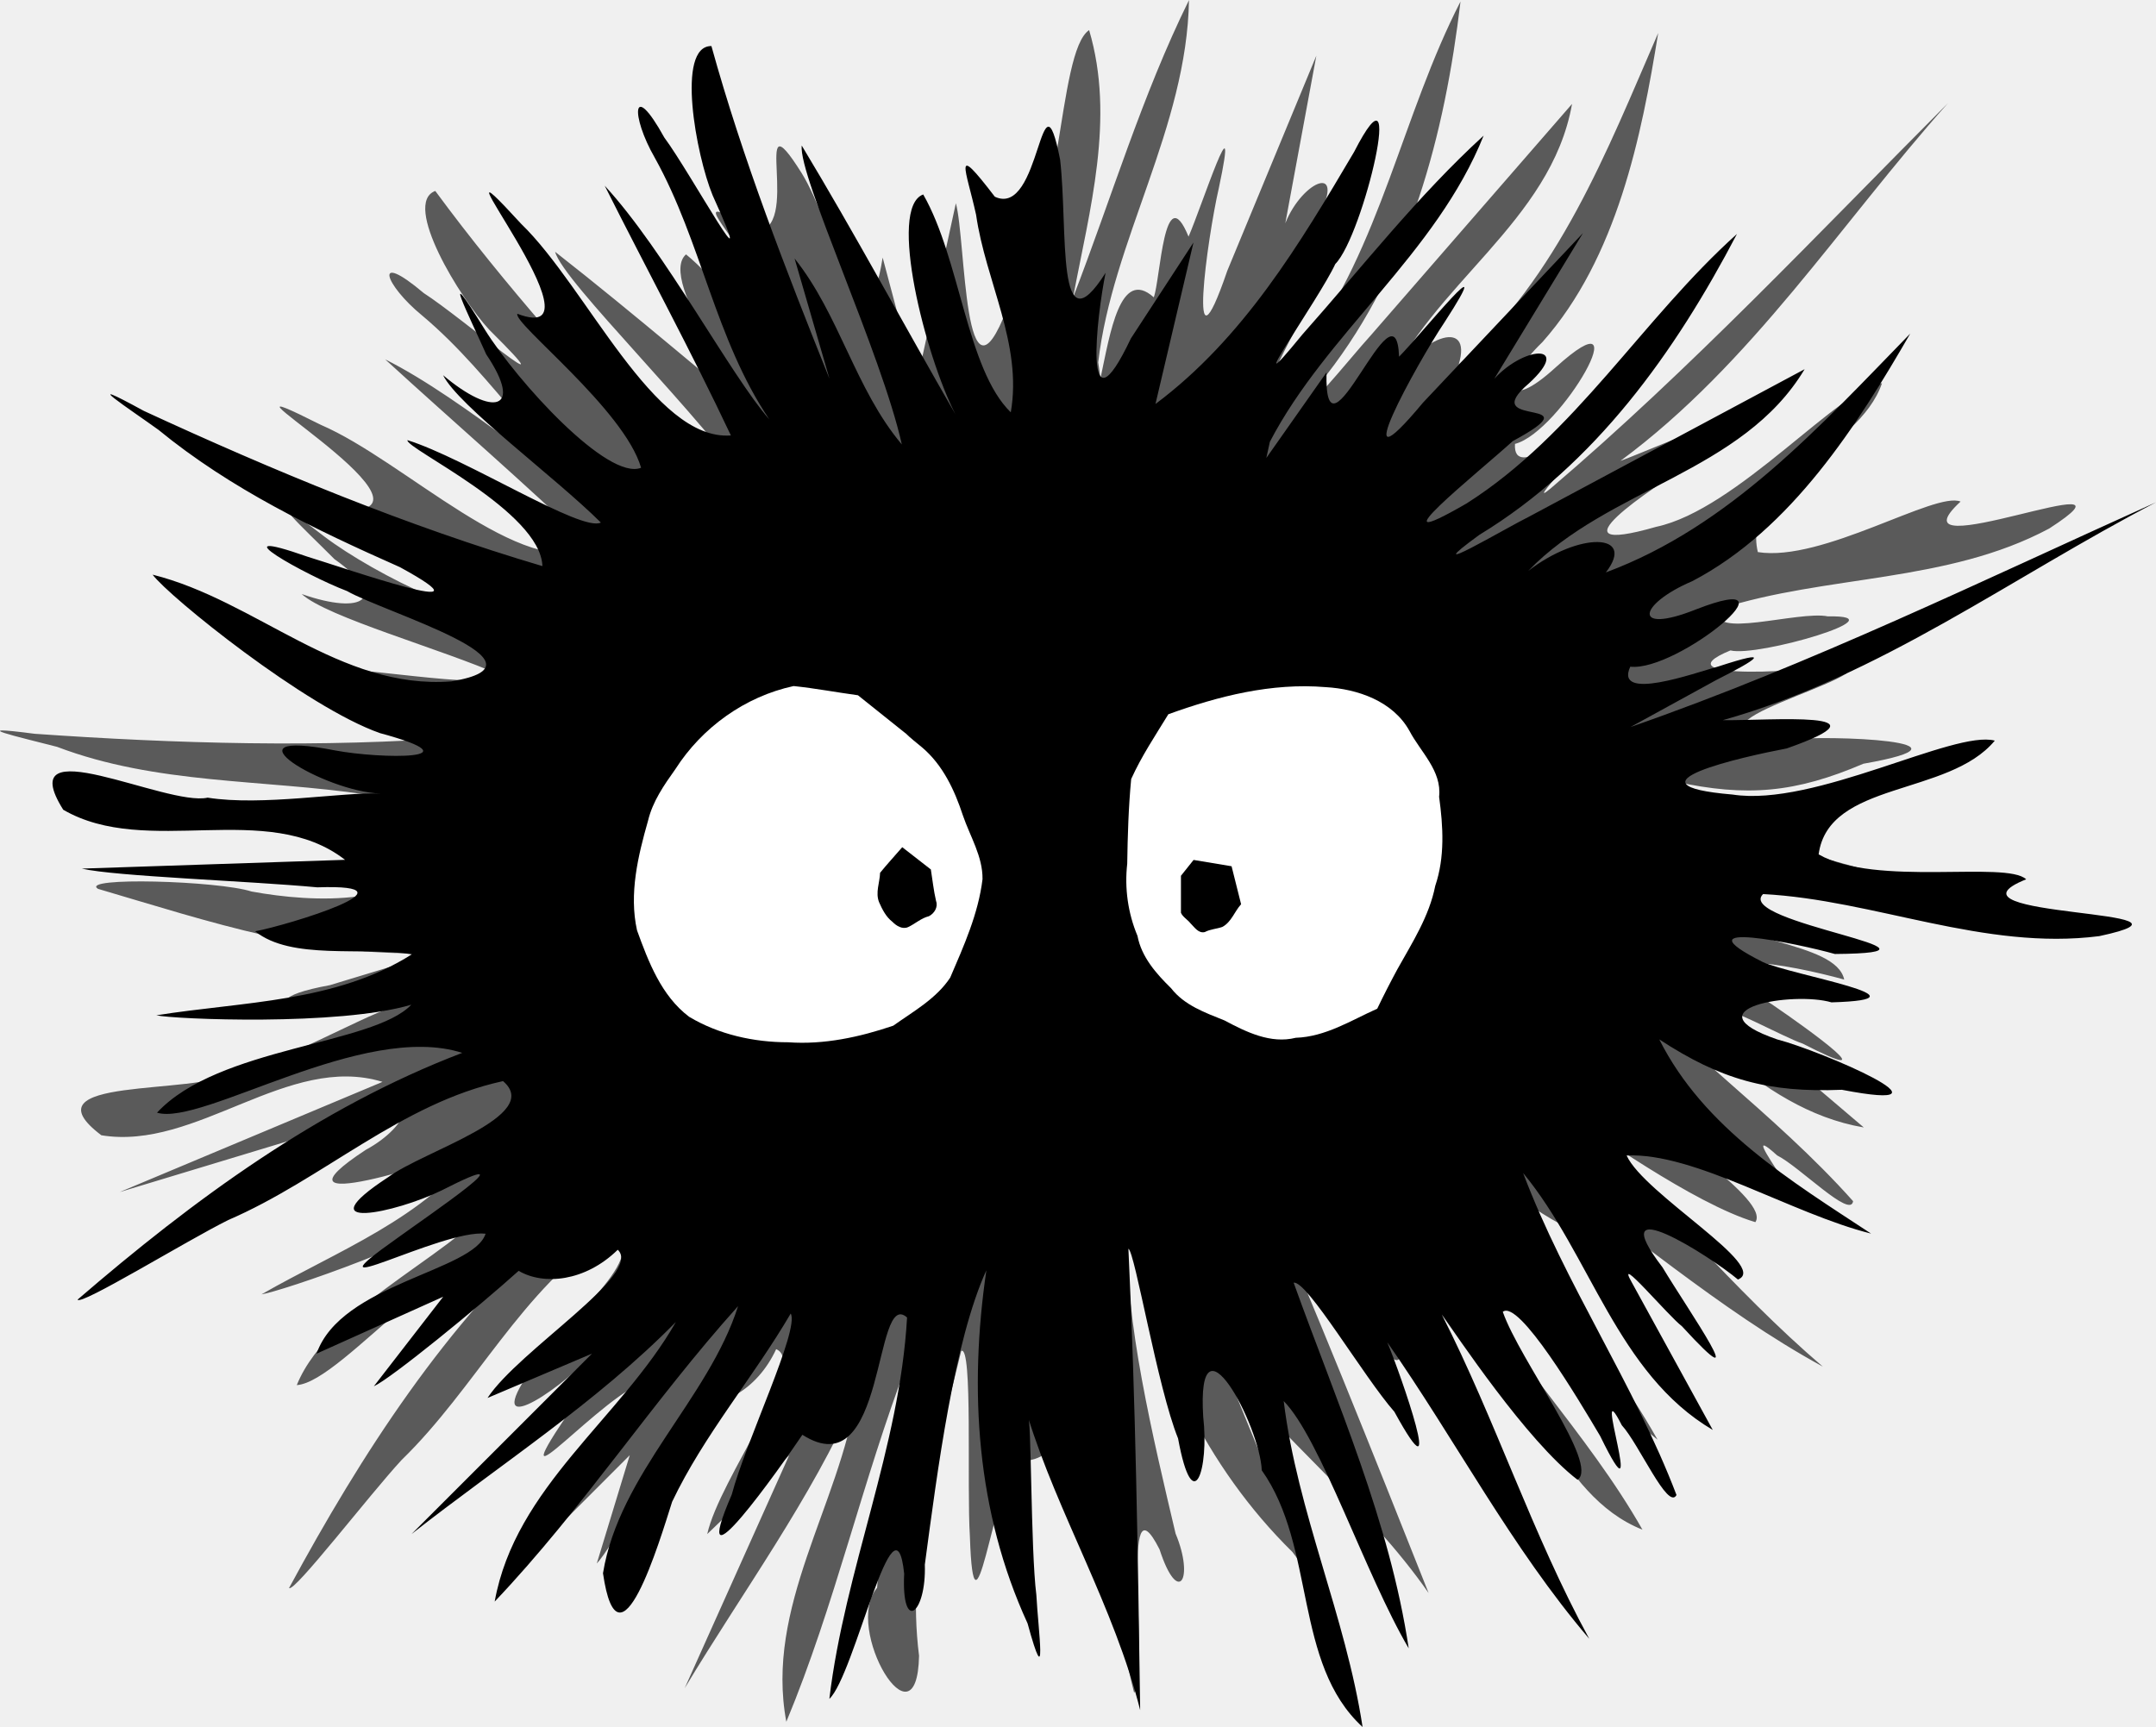
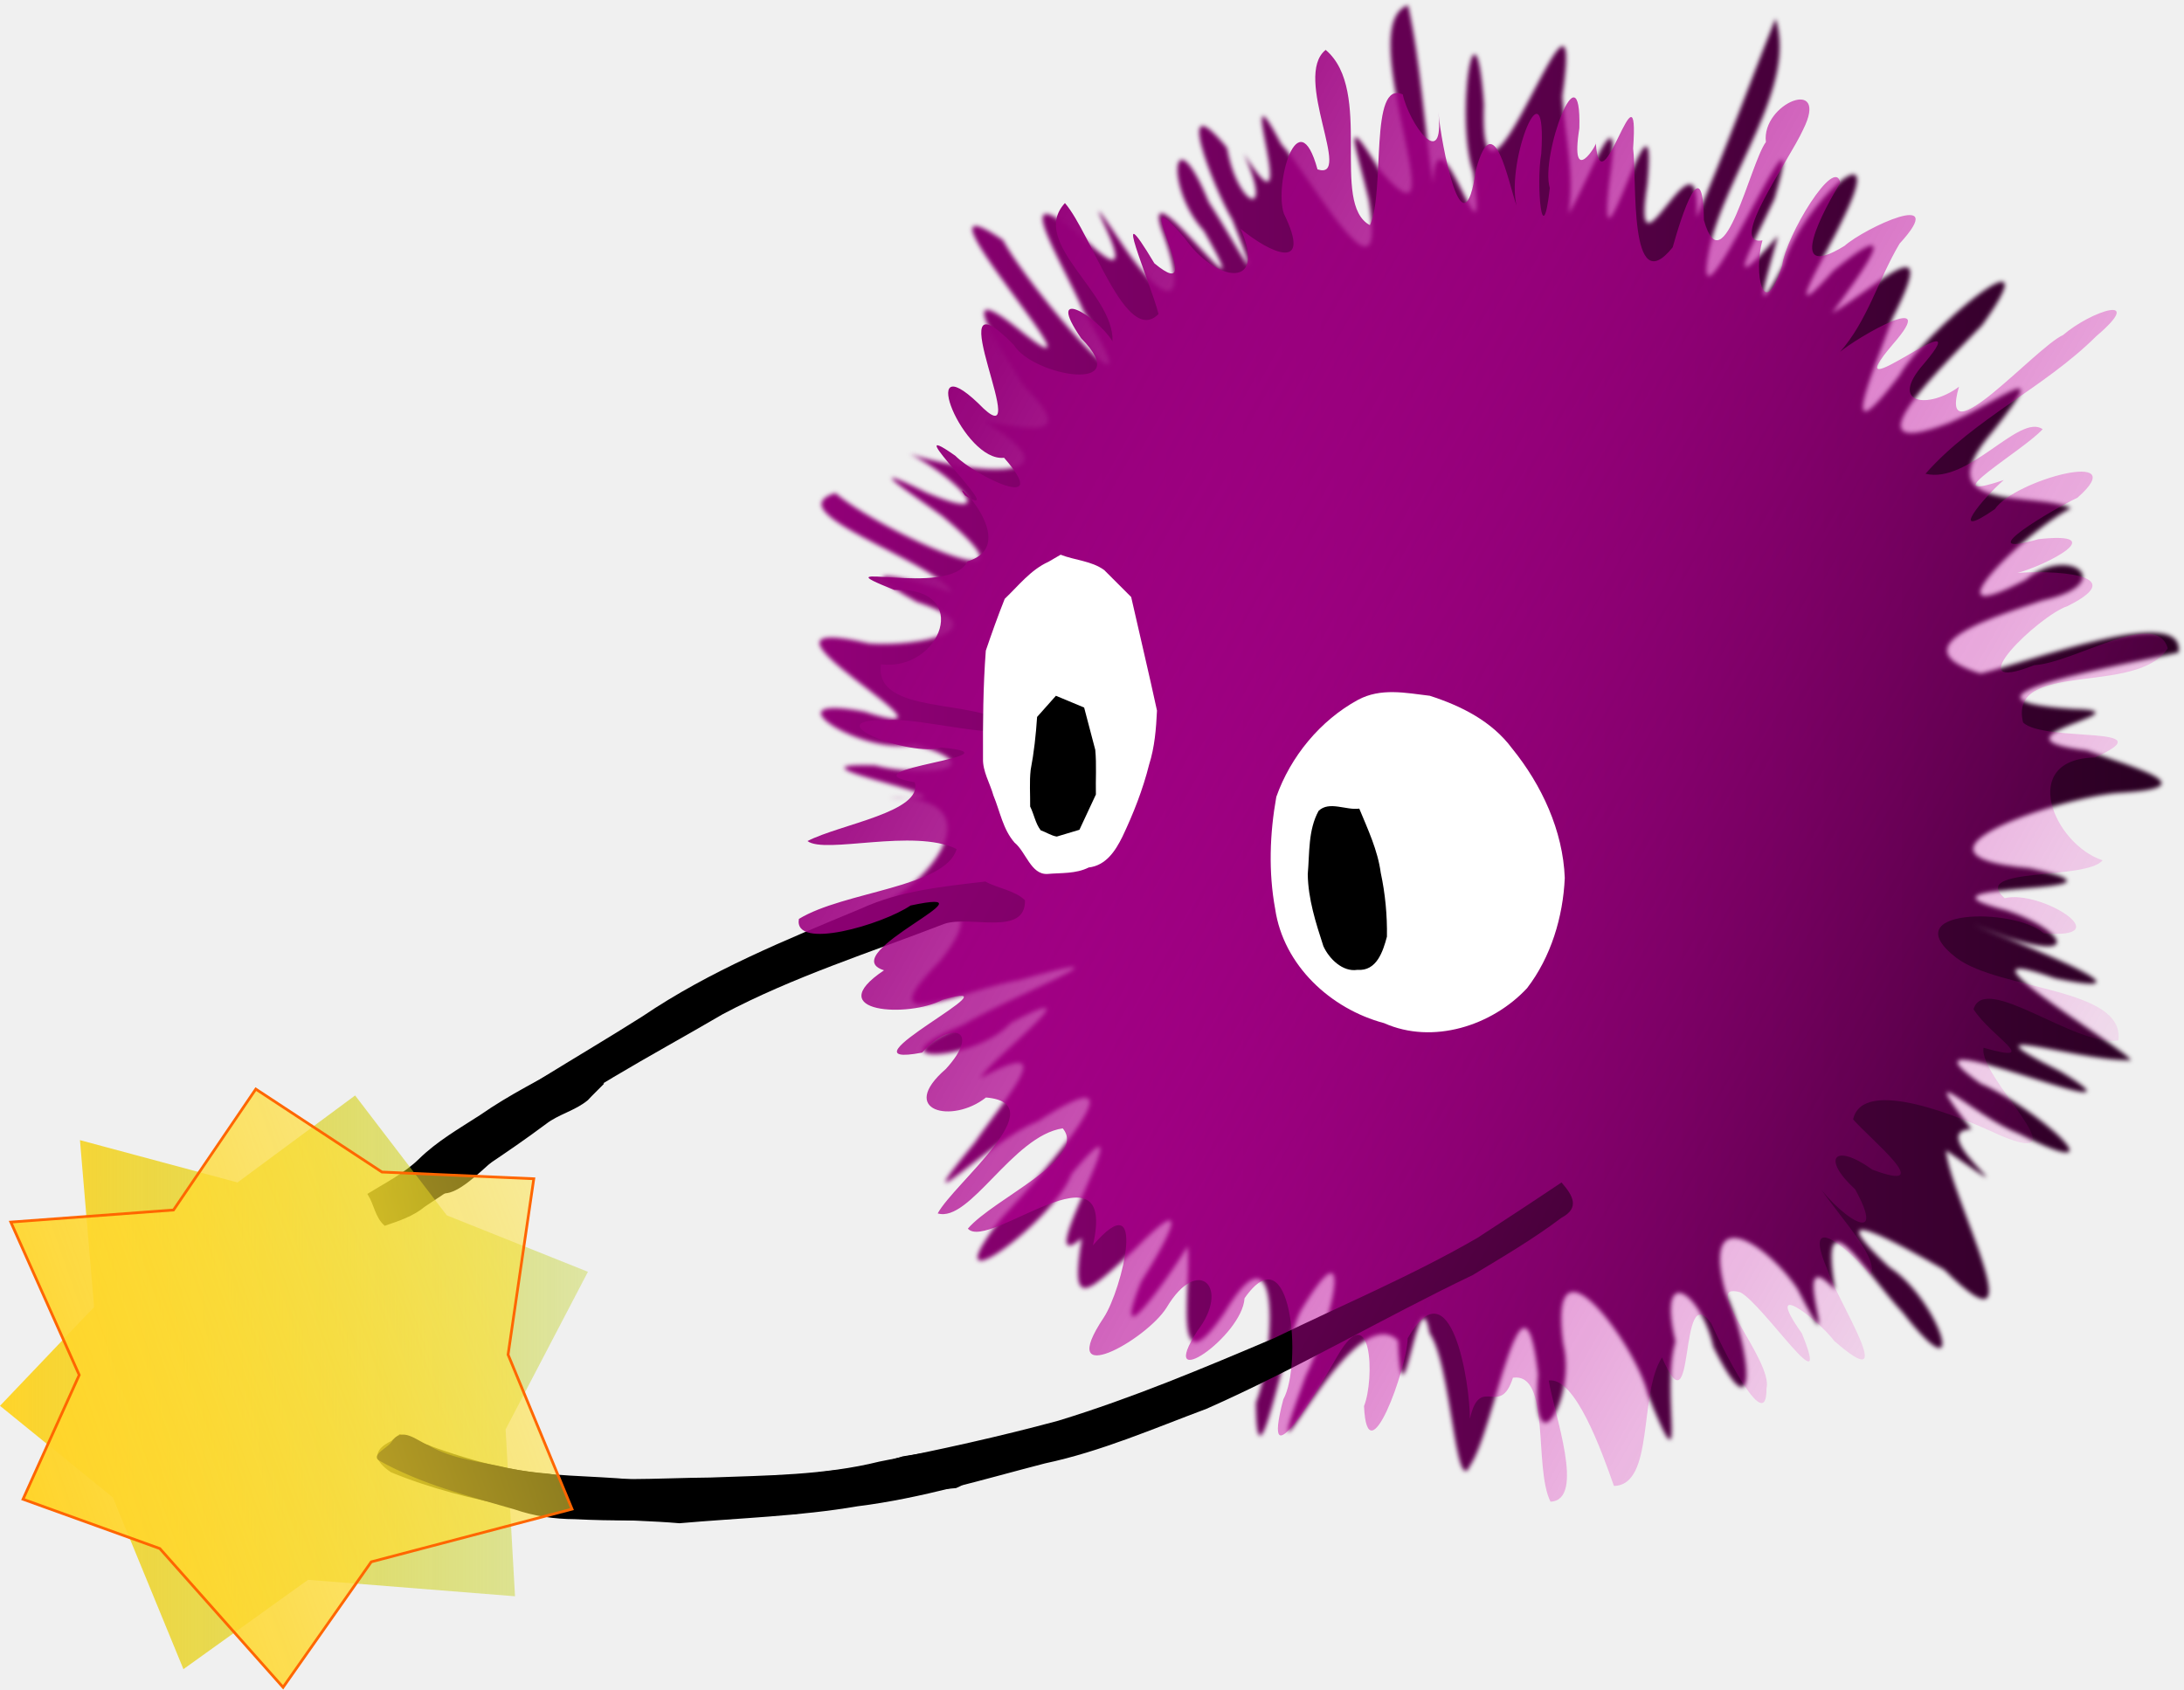
- <svg xmlns="http://www.w3.org/2000/svg" version="1.1" id="svg1" width="20.144" height="16.137" viewBox="0 0 20.144 16.137">
-   <defs id="defs1" />
-   <g id="layer1" transform="translate(-1.509115,-3.589631)">
-     <path style="display:inline;fill:#5a5a5a;fill-opacity:1" d="m 11.791,7.126 c 0.09,-0.421 0.183,-1.039 0.498,-0.758 0.062,-0.159 0.095,-1.128 0.325,-0.567 0.121,-0.276 0.483,-1.396 0.283,-0.454 -0.107,0.462 -0.304,1.891 0.079,0.773 0.277,-0.67 0.555,-1.34 0.832,-2.01 -0.097,0.522 -0.193,1.044 -0.29,1.566 0.162,-0.407 0.591,-0.578 0.291,-0.023 -0.234,0.49 0.652,-0.161 0.077,0.507 -0.194,0.383 -0.865,1.52 -0.196,0.698 0.721,-0.965 0.921,-2.196 1.465,-3.254 -0.147,1.239 -0.471,2.484 -1.249,3.486 -0.387,0.604 0.237,-0.179 0.413,-0.369 0.626,-0.72 1.252,-1.44 1.878,-2.16 -0.196,1.108 -1.325,1.694 -1.742,2.68 0.31,-0.509 0.82,-0.697 0.683,-0.245 0.932,-0.816 1.385,-1.994 1.864,-3.098 -0.155,0.962 -0.385,2.103 -1.082,2.889 -0.397,0.383 -0.347,0.668 0.125,0.235 0.814,-0.736 0.049,0.606 -0.381,0.716 -0.024,0.363 0.584,-0.16 0.77,-0.295 0.421,-0.34 0.32,-0.197 0.024,0.128 -0.127,0.167 -0.709,0.789 -0.463,0.585 1.314,-1.12 2.497,-2.381 3.714,-3.602 -1.005,1.127 -1.832,2.436 -3.06,3.343 0.412,-0.152 1.482,-0.667 0.653,0.033 -0.349,0.214 -1.358,0.881 -0.319,0.583 0.757,-0.16 1.723,-1.307 2.11,-1.342 -0.218,0.642 -1.319,0.903 -1.16,1.578 0.603,0.097 1.659,-0.571 1.894,-0.472 -0.719,0.665 1.859,-0.414 0.828,0.252 -0.955,0.511 -2.085,0.431 -3.076,0.751 -0.131,0.296 0.735,0.013 1.009,0.07 0.695,-0.014 -0.658,0.383 -0.911,0.318 -0.699,0.288 0.8,0.206 1.099,0.108 0.373,0.149 -1.85,0.617 -0.589,0.726 0.421,-0.047 1.918,0.016 0.732,0.225 -0.633,0.271 -1.089,0.314 -1.762,0.166 0.484,0.64 2.041,0.807 2.23,0.992 -0.629,0.103 -1.775,-0.128 -2.088,0.133 0.338,0.382 1.364,0.363 1.441,0.726 -0.481,-0.134 -1.613,-0.359 -0.673,0.233 0.365,0.249 1.097,0.782 0.286,0.366 -0.166,-0.054 -0.782,-0.392 -0.664,-0.267 0.411,0.35 0.823,0.7 1.234,1.05 -1.025,-0.175 -1.649,-1.124 -2.51,-1.613 0.74,0.834 1.672,1.474 2.41,2.302 -0.022,0.168 -0.499,-0.322 -0.71,-0.428 -0.489,-0.443 0.62,0.89 -0.152,0.167 -0.312,-0.249 -1.166,-0.926 -1.263,-0.761 0.312,0.37 1.351,1.009 1.212,1.218 -0.575,-0.17 -1.546,-0.868 -1.736,-0.992 0.823,0.746 1.521,1.62 2.366,2.342 -0.984,-0.538 -1.825,-1.29 -2.75,-1.918 0.223,0.234 1.079,1.253 0.293,0.583 -0.381,-0.2 -1.205,-0.862 -1.308,-0.793 0.777,0.906 1.631,1.763 2.221,2.811 -0.623,-0.499 -1.467,-1.54 -1.914,-1.744 0.491,0.929 1.256,1.673 1.773,2.585 -0.817,-0.325 -1.004,-1.418 -1.734,-1.907 -0.163,-0.384 -1.118,-1.219 -0.689,-0.272 0.224,0.431 0.257,0.939 -0.147,0.272 -0.35,-0.377 -0.995,-1.483 -1.065,-1.492 0.575,1.318 1.106,2.655 1.637,3.991 -0.567,-0.815 -1.381,-1.448 -1.955,-2.189 0.017,-0.05 0.464,1.148 0.666,1.529 0.133,0.301 0.44,0.855 0.017,0.277 -0.819,-0.805 -1.289,-1.844 -1.534,-2.947 -0.046,0.727 0.238,1.911 0.442,2.775 0.178,0.425 0.024,0.683 -0.15,0.147 -0.376,-0.742 -0.094,1.059 -0.237,1.342 -0.298,-1.155 -0.207,-2.392 -0.586,-3.521 -0.341,-0.216 0.327,1.397 -0.516,1.353 -0.217,0.287 -0.396,1.834 -0.433,0.704 -0.03,-0.462 0.028,-1.796 -0.081,-1.732 -0.225,0.934 -0.517,1.874 -0.394,2.848 C 10.078,19.966 9.383,18.805 9.704,18.428 9.744,17.797 10.033,16.585 9.988,16.323 9.566,17.427 9.311,18.588 8.856,19.68 8.655,18.609 9.349,17.66 9.509,16.636 9.084,17.604 8.449,18.463 7.906,19.367 8.231,18.642 8.556,17.917 8.882,17.191 8.627,17.436 8.372,17.681 8.117,17.926 8.233,17.403 9.065,16.324 8.761,16.198 8.581,16.588 8.229,16.757 7.965,16.713 7.735,17.162 7.209,18.076 7.085,18.201 7.188,17.864 7.29,17.526 7.393,17.189 7.087,17.495 6.782,17.801 6.476,18.107 6.454,17.413 7.576,16.864 7.554,16.498 7.155,16.601 6.157,17.782 6.799,16.826 6.988,16.537 7.699,15.522 7.025,16.266 6.702,16.613 5.961,17.092 6.516,16.326 6.735,15.982 7.67,15.274 7.198,15.107 6.382,15.639 5.95,16.565 5.261,17.234 4.958,17.562 4.256,18.477 4.21,18.43 4.888,17.176 5.676,15.952 6.748,14.997 5.775,15.05 4.722,16.503 4.282,16.534 4.598,15.751 5.944,15.226 6.143,14.746 5.583,15.175 4.12,15.662 3.952,15.686 4.658,15.28 5.478,14.978 5.98,14.304 5.633,14.44 3.922,14.995 4.927,14.335 5.349,14.107 5.456,13.728 4.88,14.048 4.129,14.275 3.378,14.503 2.627,14.73 3.446,14.387 4.264,14.043 5.083,13.7 4.197,13.429 3.348,14.346 2.456,14.199 1.719,13.642 3.349,13.831 3.678,13.613 c 0.508,-0.106 1.158,-0.499 1.498,-0.611 -0.401,0.168 -1.627,-0.014 -0.584,-0.206 0.337,-0.102 0.675,-0.205 1.012,-0.307 -1.102,0.069 -2.148,-0.29 -3.18,-0.593 -0.175,-0.113 1.121,-0.076 1.435,0.025 0.579,0.106 1.498,0.152 1.796,-0.42 C 4.949,11.224 4.031,11.492 3.381,11.213 3.811,11.109 4.949,11.209 4.931,11.015 3.967,10.871 2.97,10.922 2.042,10.569 1.688,10.477 1.161,10.359 1.832,10.447 3.158,10.54 4.517,10.579 5.83,10.478 5.631,10.006 4.239,9.906 4.233,9.826 4.803,9.792 6.062,10.054 6.195,9.903 5.641,9.656 4.563,9.358 4.328,9.141 4.905,9.344 5.15,9.179 4.634,8.815 4.364,8.543 3.877,8.094 4.54,8.604 5,8.953 6.119,9.517 6.364,9.291 6.024,8.838 4.764,8.456 4.772,8.358 5.737,8.358 3.196,6.901 4.507,7.56 5.291,7.897 6.387,9.017 7.041,8.71 6.414,8.107 5.751,7.537 5.108,6.948 5.851,7.319 6.841,8.188 7.323,8.442 6.582,7.92 6.143,7.117 5.453,6.538 5.103,6.252 4.986,5.921 5.469,6.329 5.82,6.554 6.888,7.473 6.082,6.673 5.807,6.379 5.264,5.49 5.576,5.374 6.229,6.261 6.968,7.079 7.713,7.887 7.478,7.576 7.244,7.264 7.009,6.953 7.59,7.297 7.974,7.892 8.564,8.221 8.086,7.494 6.766,6.221 6.696,5.943 7.455,6.537 8.184,7.169 8.932,7.779 8.477,7.372 7.65,6.198 7.919,5.967 8.461,6.41 8.88,7.349 9.409,7.578 9.285,6.943 8.753,6.517 8.447,5.966 8.209,5.604 7.989,5.399 8.552,5.748 9.029,5.785 8.498,4.409 8.999,5.207 9.294,5.678 9.591,7.03 9.756,5.997 c 0.105,0.394 0.21,0.788 0.315,1.183 0.123,-0.564 0.246,-1.128 0.369,-1.691 0.095,0.342 0.071,2.045 0.478,0.986 0.523,-0.68 0.465,-2.402 0.767,-2.604 0.245,0.825 0.004,1.681 -0.15,2.499 0.358,-0.927 0.643,-1.887 1.083,-2.779 -0.02,1.19 -0.716,2.247 -0.848,3.385 l 0.022,0.152 z" id="shadow-body" />
-     <path style="display:inline;fill:#000000" d="m 13.341,7.869 c 0.187,-0.266 0.375,-0.532 0.562,-0.799 -0.025,0.986 0.649,-0.923 0.678,-0.147 C 14.793,6.709 15.529,5.79 15.007,6.599 14.744,6.991 14.049,8.259 14.805,7.352 15.303,6.824 15.801,6.296 16.299,5.768 16.023,6.222 15.747,6.675 15.471,7.129 c 0.296,-0.323 0.758,-0.33 0.28,0.082 -0.394,0.375 0.667,0.082 -0.108,0.501 -0.317,0.289 -1.349,1.113 -0.432,0.583 1.017,-0.645 1.642,-1.725 2.527,-2.519 -0.578,1.105 -1.323,2.153 -2.407,2.812 -0.617,0.45 0.252,-0.066 0.47,-0.173 0.856,-0.458 1.713,-0.916 2.569,-1.375 -0.578,0.966 -1.84,1.112 -2.582,1.885 0.471,-0.365 1.014,-0.359 0.725,0.014 1.161,-0.431 2.004,-1.37 2.844,-2.232 -0.487,0.843 -1.107,1.828 -2.037,2.314 -0.506,0.216 -0.565,0.502 0.032,0.265 1.022,-0.399 -0.17,0.584 -0.611,0.534 -0.152,0.331 0.601,0.059 0.823,-0.002 0.514,-0.168 0.372,-0.071 -0.022,0.128 -0.266,0.146 -0.533,0.292 -0.799,0.438 1.683,-0.586 3.287,-1.369 4.91,-2.1 -1.34,0.695 -2.579,1.624 -4.048,2.036 0.439,0.005 1.621,-0.096 0.598,0.264 -0.402,0.076 -1.583,0.34 -0.506,0.431 0.766,0.119 2.069,-0.606 2.45,-0.504 -0.433,0.523 -1.553,0.375 -1.646,1.063 0.53,0.306 1.753,0.057 1.939,0.233 -0.909,0.366 1.883,0.275 0.683,0.531 -1.075,0.138 -2.102,-0.339 -3.141,-0.393 -0.274,0.267 1.99,0.549 0.671,0.56 -0.344,-0.097 -1.489,-0.335 -0.674,0.075 0.273,0.124 1.636,0.348 0.642,0.377 -0.357,-0.105 -1.341,0.059 -0.508,0.346 0.41,0.106 1.787,0.698 0.605,0.471 -0.689,0.028 -1.13,-0.094 -1.706,-0.471 0.417,0.83 1.228,1.321 1.979,1.815 -0.744,-0.186 -1.647,-0.759 -2.284,-0.73 0.161,0.359 1.344,1.04 1.04,1.159 -0.261,-0.22 -1.279,-0.865 -0.705,-0.114 0.248,0.411 0.876,1.308 0.181,0.55 -0.121,-0.089 -0.637,-0.705 -0.466,-0.406 0.252,0.459 0.504,0.917 0.755,1.376 -0.896,-0.528 -1.141,-1.637 -1.772,-2.401 0.394,1.043 1.038,1.972 1.433,3.009 -0.079,0.15 -0.351,-0.478 -0.511,-0.652 -0.3,-0.59 0.262,1.051 -0.202,0.101 -0.203,-0.343 -0.76,-1.28 -0.91,-1.161 0.16,0.457 0.904,1.424 0.699,1.57 -0.477,-0.364 -1.136,-1.361 -1.269,-1.545 0.504,0.99 0.845,2.055 1.378,3.031 -0.728,-0.853 -1.247,-1.855 -1.887,-2.771 0.125,0.298 0.563,1.555 0.066,0.649 -0.287,-0.327 -0.817,-1.231 -0.941,-1.206 0.404,1.123 0.897,2.228 1.075,3.417 -0.405,-0.688 -0.823,-1.961 -1.168,-2.311 0.128,1.042 0.579,2.01 0.737,3.046 -0.648,-0.594 -0.434,-1.682 -0.942,-2.399 -0.016,-0.417 -0.611,-1.537 -0.547,-0.5 0.056,0.483 -0.094,0.969 -0.235,0.202 -0.193,-0.477 -0.402,-1.74 -0.464,-1.773 0.068,1.436 0.089,2.875 0.11,4.312 -0.242,-0.962 -0.773,-1.845 -1.049,-2.741 0.034,-0.041 0.025,1.238 0.079,1.665 0.017,0.329 0.107,0.956 -0.082,0.266 -0.479,-1.043 -0.549,-2.182 -0.385,-3.3 -0.302,0.663 -0.457,1.87 -0.575,2.75 0.015,0.46 -0.22,0.648 -0.193,0.085 -0.087,-0.828 -0.465,0.955 -0.699,1.17 C 9.402,18.258 9.916,17.116 9.984,15.902 9.665,15.617 9.798,17.505 9.006,16.998 8.806,17.296 7.914,18.556 8.346,17.557 8.476,17.064 8.982,16.013 8.897,15.865 8.547,16.464 8.086,17 7.789,17.624 7.673,17.988 7.288,19.286 7.143,18.292 7.294,17.36 8.13,16.663 8.405,15.796 7.607,16.683 6.954,17.691 6.131,18.557 6.324,17.484 7.31,16.845 7.824,15.944 7.083,16.698 6.184,17.274 5.354,17.926 5.916,17.364 6.478,16.802 7.04,16.24 6.715,16.378 6.39,16.516 6.064,16.654 6.359,16.206 7.52,15.495 7.281,15.269 6.974,15.569 6.586,15.602 6.355,15.466 5.979,15.805 5.163,16.472 5.002,16.545 5.218,16.266 5.434,15.987 5.65,15.708 5.256,15.885 4.861,16.063 4.467,16.24 4.693,15.584 5.936,15.47 6.046,15.119 5.638,15.073 4.284,15.822 5.224,15.158 5.503,14.955 6.529,14.259 5.634,14.715 5.209,14.924 4.346,15.108 5.137,14.59 c 0.328,-0.244 1.453,-0.573 1.072,-0.897 -0.952,0.206 -1.685,0.918 -2.567,1.298 -0.4,0.199 -1.381,0.804 -1.408,0.744 1.08,-0.931 2.251,-1.794 3.594,-2.306 -0.928,-0.297 -2.429,0.687 -2.852,0.559 0.575,-0.619 2.018,-0.631 2.376,-1.009 -0.676,0.201 -2.217,0.136 -2.382,0.099 0.804,-0.129 1.678,-0.119 2.387,-0.57 C 4.893,12.435 4.232,12.566 3.893,12.293 4.198,12.236 5.471,11.848 4.474,11.882 3.817,11.821 2.587,11.78 2.273,11.707 3.093,11.68 3.913,11.653 4.733,11.625 4.001,11.057 2.882,11.611 2.1,11.157 c -0.492,-0.783 0.965,-0.027 1.349,-0.113 0.513,0.081 1.26,-0.055 1.618,-0.038 -0.527,-0.016 -1.523,-0.618 -0.425,-0.403 0.427,0.08 1.352,0.091 0.418,-0.162 C 4.367,10.199 3.088,9.166 2.935,8.96 3.903,9.202 4.685,10.039 5.727,9.957 6.734,9.791 5.104,9.315 4.751,9.113 4.364,8.966 3.512,8.487 4.382,8.792 4.733,8.899 6.201,9.412 5.246,8.89 4.45,8.537 3.666,8.161 2.989,7.606 2.73,7.419 2.201,7.073 2.852,7.429 4.059,7.987 5.314,8.507 6.577,8.88 6.56,8.368 5.294,7.779 5.316,7.703 5.861,7.873 6.945,8.567 7.123,8.473 6.693,8.045 5.791,7.382 5.649,7.096 6.115,7.49 6.405,7.425 6.052,6.901 5.896,6.551 5.6,5.958 6.039,6.67 6.345,7.16 7.189,8.085 7.499,7.961 7.342,7.416 6.301,6.611 6.343,6.522 7.245,6.866 5.389,4.602 6.379,5.682 6.993,6.276 7.616,7.713 8.338,7.659 7.967,6.872 7.55,6.104 7.159,5.325 7.722,5.935 8.337,7.099 8.697,7.509 8.19,6.757 8.065,5.851 7.627,5.064 7.401,4.672 7.41,4.321 7.716,4.875 7.964,5.209 8.635,6.448 8.167,5.414 8.013,5.04 7.823,4.017 8.156,4.02 8.45,5.081 8.85,6.108 9.259,7.129 9.15,6.754 9.042,6.38 8.933,6.005 9.354,6.533 9.5,7.227 9.935,7.743 9.747,6.894 8.967,5.235 9,4.95 9.498,5.776 9.955,6.626 10.436,7.461 10.156,6.92 9.801,5.529 10.135,5.407 c 0.348,0.607 0.405,1.633 0.818,2.036 0.111,-0.637 -0.235,-1.223 -0.324,-1.846 -0.093,-0.423 -0.228,-0.696 0.175,-0.169 0.433,0.204 0.426,-1.271 0.61,-0.347 0.076,0.666 -0.042,1.796 0.425,1.058 -0.083,0.404 -0.218,1.571 0.236,0.614 0.195,-0.299 0.39,-0.598 0.585,-0.897 -0.118,0.503 -0.237,1.006 -0.355,1.509 0.821,-0.614 1.345,-1.49 1.856,-2.356 0.499,-0.974 0.089,0.78 -0.176,1.048 -0.148,0.322 -0.946,1.44 -0.307,0.658 0.556,-0.626 1.074,-1.292 1.693,-1.858 -0.442,1.105 -1.468,1.845 -1.997,2.861 l -0.033,0.15 z" id="body" />
-     <path style="fill:#ffffff;fill-opacity:1" d="m 12.424,10.265 c 0.469,-0.17 0.966,-0.296 1.469,-0.254 0.301,0.017 0.631,0.131 0.785,0.409 0.104,0.198 0.304,0.373 0.277,0.616 0.038,0.276 0.055,0.564 -0.036,0.832 -0.056,0.284 -0.214,0.529 -0.353,0.778 -0.066,0.122 -0.129,0.245 -0.189,0.37 -0.245,0.11 -0.484,0.263 -0.761,0.272 -0.235,0.059 -0.463,-0.054 -0.666,-0.162 -0.181,-0.073 -0.375,-0.141 -0.499,-0.301 -0.139,-0.136 -0.277,-0.292 -0.314,-0.489 -0.089,-0.212 -0.122,-0.445 -0.096,-0.674 0.004,-0.264 0.012,-0.529 0.037,-0.792 0.096,-0.213 0.226,-0.407 0.347,-0.605 z" id="path4" />
-     <path style="fill:#000000;fill-opacity:1" d="m 13.016,11.685 c 0.03,0.118 0.059,0.237 0.089,0.355 -0.062,0.068 -0.09,0.166 -0.175,0.212 -0.054,0.019 -0.113,0.021 -0.164,0.048 -0.06,0.015 -0.097,-0.046 -0.134,-0.082 -0.027,-0.034 -0.073,-0.06 -0.089,-0.098 0,-0.115 0,-0.231 0,-0.346 0.039,-0.049 0.079,-0.099 0.118,-0.148 0.118,0.02 0.237,0.039 0.355,0.059 z" id="eye-right" />
-     <path style="fill:#ffffff;fill-opacity:1" d="M 9.969,10.442 C 9.821,10.324 9.673,10.205 9.525,10.087 c -0.2,-0.027 -0.399,-0.065 -0.601,-0.086 -0.454,0.098 -0.856,0.387 -1.105,0.777 -0.106,0.149 -0.212,0.301 -0.255,0.481 -0.094,0.33 -0.179,0.683 -0.103,1.025 0.107,0.295 0.228,0.613 0.487,0.808 0.278,0.166 0.604,0.238 0.926,0.238 0.334,0.024 0.666,-0.048 0.981,-0.155 0.188,-0.134 0.402,-0.252 0.532,-0.449 0.127,-0.296 0.263,-0.597 0.302,-0.92 0.003,-0.212 -0.116,-0.399 -0.183,-0.595 -0.078,-0.237 -0.187,-0.472 -0.382,-0.637 -0.052,-0.044 -0.107,-0.085 -0.156,-0.134 z" id="path5" />
-     <path style="fill:#000000;fill-opacity:1" d="m 10.205,11.714 c -0.089,-0.069 -0.177,-0.138 -0.266,-0.207 -0.069,0.08 -0.141,0.158 -0.207,0.239 -0.003,0.092 -0.046,0.186 -0.009,0.276 0.03,0.068 0.065,0.137 0.125,0.183 0.036,0.037 0.092,0.072 0.145,0.049 0.067,-0.031 0.122,-0.084 0.195,-0.102 0.05,-0.025 0.088,-0.086 0.067,-0.142 -0.023,-0.098 -0.033,-0.198 -0.049,-0.297 z" id="eye-left" />
-   </g>
+ <svg xmlns="http://www.w3.org/2000/svg" xmlns:xlink="http://www.w3.org/1999/xlink" version="1.1" id="svg1" width="100.406" height="77.69" viewBox="0 0 100.406 77.69">
+   <defs id="defs1">
+     <linearGradient id="linearGradient13">
+       <stop style="stop-color:#ffd42a;stop-opacity:1;" offset="0" id="stop13" />
+       <stop style="stop-color:#b8cd00;stop-opacity:0.32;" offset="1" id="stop14" />
+     </linearGradient>
+     <linearGradient id="linearGradient11">
+       <stop style="stop-color:#ffd42a;stop-opacity:1;" offset="0" id="stop11" />
+       <stop style="stop-color:#ffe33a;stop-opacity:0.499;" offset="1" id="stop12" />
+     </linearGradient>
+     <linearGradient id="linearGradient4">
+       <stop style="stop-color:#920078;stop-opacity:1;" offset="0" id="stop3" />
+       <stop style="stop-color:#ed00c0;stop-opacity:0.065;" offset="1" id="stop4" />
+     </linearGradient>
+     <linearGradient id="linearGradient1">
+       <stop style="stop-color:#920078;stop-opacity:1;" offset="0" id="stop1" />
+       <stop style="stop-color:#270020;stop-opacity:1;" offset="1" id="stop2" />
+     </linearGradient>
+     <linearGradient xlink:href="#linearGradient1" id="linearGradient2" x1="348.078" y1="296.383" x2="853.824" y2="296.383" gradientUnits="userSpaceOnUse" gradientTransform="translate(-50.83312,-23.31626)" />
+     <linearGradient xlink:href="#linearGradient4" id="linearGradient3" gradientUnits="userSpaceOnUse" x1="348.078" y1="296.383" x2="856.724" y2="275.267" gradientTransform="matrix(0.1065855,0.06622735,-0.06622735,0.1065855,24.62848,-36.05958)" />
+     <filter style="color-interpolation-filters:sRGB" id="filter4" x="-0.004" y="-0.004" width="1.008" height="1.007">
+       <feGaussianBlur stdDeviation="0.793" id="feGaussianBlur4" />
+     </filter>
+     <linearGradient xlink:href="#linearGradient11" id="linearGradient12" x1="3" y1="404.113" x2="218.395" y2="404.113" gradientUnits="userSpaceOnUse" gradientTransform="matrix(0.1184588,-0.04140096,0.04140096,0.1184588,-16.38531,20.17329)" />
+     <linearGradient xlink:href="#linearGradient13" id="linearGradient14" x1="50.833" y1="529.871" x2="266.228" y2="529.871" gradientUnits="userSpaceOnUse" gradientTransform="matrix(0.1254852,0,0,0.1254852,-6.378801,-2.925845)" />
+   </defs>
+   <path style="display:inline;mix-blend-mode:normal;fill:url(#linearGradient2);filter:url(#filter4)" d="m 574.673,78.35 c 6.493,-10.052 20.255,-48.576 15.078,-12.924 -5.989,48.758 18.27,-45.611 13.785,2.154 -6.527,41.689 20.107,-26.012 18.021,12.123 10.185,-23.508 19.225,-48.667 28.935,-72.865 8.088,24.96 -18.299,56.759 -24.238,84.334 -8.748,43.417 39.515,-71.451 23.852,-18.279 -7.983,17.272 -20.49,38.617 1.265,13.516 -3.086,12.216 -11.189,36.279 1.997,10.697 4.752,-19.205 41.003,-54.858 21.044,-15.229 -5.26,11.313 -23.751,41.18 -2.745,17.373 27.94,-22.888 9.388,1.997 -0.554,15.589 16.55,-9.69 40.423,-33.687 22.135,1.959 -7.462,20.793 -21.15,51.927 2.692,20.732 8.682,-15.637 57.742,-56.707 30.29,-18.411 -10.899,11.556 -53.234,51.487 -12.521,36.023 20.254,-8.678 38.695,-25.098 16.54,2.773 -26.44,30.404 16.07,22.15 28.489,28.271 -17.365,8.887 -54.904,46.49 -16.677,26.312 15.939,-13.374 34.734,1.327 6.266,7.516 -13.849,4.899 -55.406,16.58 -22.759,26.808 17.253,-4.044 75.258,-26.124 72.581,-7.747 -16.937,3.991 -93.122,17.138 -38.555,20.75 30.007,0.641 -35.837,10.195 5.05,15.231 16.343,6.042 44.757,13.533 12.66,15.436 -20.042,0.937 -88.111,22.829 -33.796,27.637 49.034,10.523 -52.227,4.384 -8.473,15.463 20.38,6.832 28.453,18.972 0.72,10.071 -51.491,-19.009 74.001,26.606 17.175,14.87 -47.804,-17.073 38.498,33.364 26.437,29.994 -20.404,-0.131 -62.56,-14.988 -24.326,4.205 41.327,25.078 -68.336,-23.054 -29.375,4.402 18.75,7.688 54.664,38.961 13.81,18.213 -16.86,-6.598 -38.869,-29.464 -17.215,-1.52 -19.09,0.494 27.704,33.444 -9.301,7.726 1.21,16.701 35.173,79.286 -0.677,43.748 -15.918,-9.088 -48.324,-27.234 -20.002,-0.856 18.063,11.66 30.225,48.999 4.956,16.704 -14.822,-15.933 -30.98,-44.704 -24.887,-8.418 -19.35,-21.107 5.425,37.559 -13.848,-0.487 -11.437,-16.792 -35.449,-32.215 -26.348,1.313 9.202,19.681 12.724,54.88 -4.449,20.039 -4.543,-20.35 -20.793,-31.013 -13.872,-1.994 -5.694,18.891 5.411,58.434 -10.163,19.255 -3.884,-17.164 -36.812,-62.926 -30.981,-18.565 5.172,20.291 -12.006,47.618 -9.213,11.204 -5.519,-48.134 -15.91,20.9 -24.853,33.535 -5.466,12.612 -6.843,-37.075 -14.89,-48.491 -3.941,-23.909 -10.218,41.139 -11.538,2.703 -18.064,-17.395 -55.477,72.287 -33.881,13.103 8.851,-17.892 19.323,-59.157 -1.698,-24.116 -6.374,11.83 -16.353,70.968 -16.508,33.753 6.237,-14.708 10.611,-69.992 -11.554,-32.827 -20.067,29.637 -11.821,-10.731 -13.453,-24.634 1.584,-1.438 -31.198,48.557 -17.076,13.218 10.107,-16.058 19.887,-34.598 -2.205,-12.012 -18.635,17.358 -23.662,22.05 -19.501,-3.968 -21.146,17.873 26.844,-60.285 -3.748,-23.603 -6.211,17.564 -53.524,51.843 -25.788,16.377 15.771,-16.784 56.253,-63.43 13.331,-35.539 -17.746,6.756 -50.956,41.766 -22.985,7.657 10.692,-15.631 32.97,-40.396 1.911,-23.498 3.919,-7.178 44.776,-38.169 11.351,-20.36 -13.241,14.735 -53.821,15.787 -17.451,0.731 17.992,-10.933 69.042,-30.203 20.329,-16.328 -19.897,3.299 -57.264,21.74 -28.82,-7.116 34.884,-43.167 -64.17,1.356 -22.081,-20.309 20.814,-9.796 41.734,-40.218 3.103,-39.479 46.042,2.736 -46.975,-13.141 -4.854,-11.823 16.137,4.484 45.36,1.464 14.336,-7.766 -18.585,4.761 -55.309,-18.973 -18.335,-11.923 45.955,14.886 -55.983,-38.398 1.955,-24.968 18.118,1.278 48.337,-5.017 17.292,-15.22 -26.738,-14.893 -4.892,-9.057 13.077,-3.528 -8.175,-12.276 -65.044,-29.454 -42.897,-36.403 15.868,13.667 80.982,43.295 39.197,8.492 -11.332,-8.328 -31.959,-21.566 -5.941,-8.689 30.769,13.057 7.348,-7.846 -6.005,-14.125 25.681,8.22 63.333,9.887 26.875,-12.148 18.711,3.52 34.31,6.472 14.747,-12.896 -6.749,-11.418 -27.605,-41.318 -1.85,-20.728 39.376,32.129 -46.27,-60.018 -5.61,-32.602 9.574,18.101 58.952,74.705 29.808,26.704 -9.054,-20.81 -30.101,-53.155 1.434,-25.764 27.008,25.406 -12.555,-36.644 12.678,0.97 17.136,25.019 24.522,21.3 13.983,-6.337 -7.324,-24.095 39.353,42.431 15.669,1.048 -14.331,-15.533 -11.879,-43.849 1.826,-10.543 11.479,17.682 21.34,38.442 8.656,6.574 -7.015,-11.815 -22.392,-51.217 -1.949,-26.418 3.602,21.267 17.589,27.52 6.128,2.1 23.282,36.873 -5.639,-40.351 13.717,-3.484 10.119,10.862 39.489,64.527 32.036,20.349 -4.257,-18.151 -10.814,-35.083 3.938,-10.983 30.93,35.973 -11.037,-53.024 10.476,-60.277 4.512,19.846 6.128,45.989 9.127,65.39 1.66,-32.891 20.988,39.65 14.728,-4.155 -6.655,-18.98 0.688,-70.484 3.948,-24.878 -2.285,61.174 38.002,-66.962 28.726,-2.844 1.003,14.557 4.569,28.213 2.291,42.934 z" id="shadow-body" transform="scale(0.1254852)" />
+   <path style="fill:#000000;fill-opacity:1;stroke-width:0.125" d="m 45.3,40.537 c -1.94,0.228 -3.904,0.417 -5.704,1.239 -3.455,1.438 -6.952,2.856 -10.066,4.965 -2.996,1.897 -6.118,3.621 -8.974,5.726 -0.316,0.438 -1.443,0.667 -1.051,1.286 0.608,2.705 2.698,-0.214 3.89,-0.96 3.021,-2.428 6.499,-4.204 9.831,-6.155 3.251,-1.725 6.769,-2.832 10.191,-4.157 1.185,-0.402 3.733,0.599 3.705,-1.08 -0.442,-0.451 -1.257,-0.551 -1.821,-0.863 z" id="left-hand" />
+   <path style="fill:#000000;fill-opacity:1;stroke-width:0.125" d="m 18.38,65.944 c 2.186,0.894 4.45,1.639 6.817,1.821 2.461,0.413 4.97,0.199 7.453,0.179 2.603,-0.099 5.232,-0.102 7.774,-0.732 2.761,-0.542 5.518,-1.148 8.232,-1.882 3.392,-1.038 6.664,-2.414 9.925,-3.799 3.122,-1.524 6.345,-2.871 9.351,-4.614 1.289,-0.841 2.578,-1.683 3.856,-2.542 0.519,0.592 0.858,1.167 -8.9e-4,1.623 -1.287,0.973 -2.706,1.804 -4.091,2.64 -4.115,1.97 -8.056,4.303 -12.229,6.145 -2.451,0.915 -4.858,1.966 -7.427,2.511 -2.853,0.736 -5.677,1.606 -8.61,1.971 -2.705,0.464 -5.462,0.539 -8.192,0.781 -2.514,-0.216 -5.075,-0.081 -7.531,-0.741 -1.951,-0.362 -3.912,-0.852 -5.734,-1.604 -0.771,-0.518 -0.879,-1.003 0.016,-1.438 0.13,-0.106 0.259,-0.212 0.389,-0.318 z" id="right-hand" />
+   <path style="display:inline;mix-blend-mode:normal;fill:url(#linearGradient3);stroke-width:0.125" d="m 84.565,16.202 c 0.86,-0.725 4.69,-2.923 2.463,-0.379 -2.952,3.473 4.182,-2.356 1.423,0.901 -1.668,1.889 0.226,2.089 1.61,1.061 -0.988,3.383 3.517,-1.803 4.784,-2.378 1.334,-1.143 3.833,-1.909 1.527,0.054 -2.394,2.382 -5.604,3.777 -7.85,6.324 1.981,0.489 4.311,-2.791 5.386,-2.051 -0.851,0.965 -5.224,3.49 -1.788,2.341 -0.938,0.804 -2.658,2.888 -0.41,1.338 0.882,-1.334 6.428,-2.834 3.795,-0.523 -1.011,0.467 -5.113,2.862 -1.786,1.902 3.363,-0.365 0.384,1.193 -0.967,1.554 1.394,-0.118 5.386,-0.009 2.305,1.523 -1.34,0.446 -5.184,4.166 -1.541,2.721 1.858,-0.109 5.619,-2.618 6.143,-0.778 -1.406,2.214 -7.356,0.5 -6.651,3.411 0.988,0.942 6.642,0.1 3.312,1.609 -3.551,0.07 -1.902,3.991 0.343,4.729 -0.75,0.934 -6.139,0.286 -4.502,1.743 1.644,-0.414 5.346,1.915 1.798,1.614 -1.352,-1.206 -6.953,-1.137 -4.015,1.13 1.989,1.497 7.763,1.362 7.445,3.798 -1.968,0.318 -6.146,-3.157 -6.658,-1.438 0.784,1.253 3.223,2.557 0.462,1.773 -0.283,1.307 4.648,5.67 0.756,4.027 -1.779,-0.832 -6.311,-2.731 -6.755,-0.734 0.724,0.851 3.967,3.47 0.883,2.31 -1.76,-1.263 -2.347,-0.516 -0.787,0.907 1.751,3.207 -1.538,0.599 -2.091,-0.861 0.677,1.45 3.358,3.994 2.775,4.792 -0.908,-1.133 -3.164,-3.072 -1.978,-0.277 0.411,1.369 3.48,6.077 0.329,3.315 -0.807,-1.055 -3.32,-2.935 -1.488,-0.347 1.456,3.571 -1.764,-1.334 -2.831,-1.887 -1.906,-0.545 1.521,3.151 1.206,4.421 0.02,2.342 -2.157,-2.124 -2.539,-2.991 -1.55,-2.185 -0.68,5.266 -2.264,1.566 -1.087,1.662 -0.332,5.869 -2.211,5.909 -0.57,-1.628 -1.788,-5.022 -2.996,-4.849 0.25,1.561 1.704,5.498 0.08,5.572 -0.787,-1.57 0.027,-5.948 -1.727,-5.699 -0.6,1.887 -1.504,-0.205 -1.981,1.89 0.014,-1.602 -0.858,-7.208 -2.858,-3.705 -0.026,1.378 -1.863,6.474 -2.007,3.116 0.498,-1.236 0.363,-5.054 -1.227,-2.291 -0.833,1.44 -3.564,6.1 -2.484,1.984 0.884,-1.582 0.386,-7.764 -1.782,-4.649 -0.107,1.759 -4.094,4.494 -2.169,1.5 1.545,-2.004 0.038,-3.512 -1.413,-1.073 -0.937,1.502 -5.158,3.851 -2.888,0.457 0.85,-1.297 2.044,-6.287 -0.501,-3.314 1.153,-5.029 -4.807,0.292 -5.749,-0.772 1.187,-1.387 5.53,-3.214 4.361,-4.611 -2.299,0.341 -4.273,4.351 -5.748,3.911 0.759,-1.397 5.419,-5.061 2.219,-5.33 -1.549,1.231 -4.083,0.628 -1.844,-1.312 1.658,-1.819 0.242,-2.267 -1.091,-0.752 -4.235,0.805 4.796,-3.546 0.935,-2.431 -1.506,0.832 -5.639,0.621 -2.687,-1.354 -2.376,-0.745 5.523,-3.9 1.22,-2.979 -1.281,0.872 -5.391,2.088 -5.133,0.617 2.074,-1.271 6.753,-1.45 7.251,-3.214 -1.965,-0.968 -6.052,0.249 -6.856,-0.367 1.491,-0.774 5.334,-1.343 4.931,-2.705 -3.47,-0.592 5.197,-1.233 1.203,-1.597 -1.378,0.469 -5.996,-1.342 -2.385,-1.262 1.5,-0.109 5.422,1.019 5.527,0.248 -1.528,-1.266 -6.217,-0.444 -5.899,-2.812 2.746,0.343 4.248,-3.558 0.612,-3.422 -3.749,-1.484 2.548,0.41 3.367,-1.312 2.572,-0.775 -0.915,-4.141 -0.123,-3.037 2.249,1.382 -3.351,-3.874 -0.434,-1.817 0.92,0.928 4.505,2.683 2.238,0.09 -1.869,0.215 -4.049,-5.238 -1.188,-2.507 2.834,2.948 -2.17,-6.565 1.637,-2.682 0.862,1.433 5.641,2.284 3.09,-0.313 -1.666,-2.425 0.675,-1.075 1.445,0.143 0.092,-2.213 -3.862,-4.539 -2.185,-6.353 1.237,1.429 2.812,6.622 4.303,5.101 -0.379,-1.477 -2.318,-5.885 -0.191,-2.33 2.7,2.241 -1.488,-4.504 1.395,-1.157 1.443,2.048 3.792,2.375 2.572,-0.428 1.358,1.117 3.317,2.021 1.986,-0.7 -0.457,-1.359 0.653,-5.293 1.546,-2.035 1.66,0.536 -1.167,-4.264 0.376,-5.495 2.223,1.888 0.19,7.061 2.033,8.061 0.721,-1.543 -0.048,-6.705 1.511,-6.014 0.281,1.331 1.928,3.635 1.638,0.817 0.114,1.391 1.135,6.781 1.729,2.636 0.821,-3 1.482,0.595 1.865,1.666 -0.502,-2.063 1.416,-6.836 1.135,-2.389 -0.246,1.363 0.045,4.661 0.393,1.578 -0.45,-1.5 1.459,-6.622 1.358,-2.752 -0.45,2.834 0.872,0.669 0.756,0.673 0.226,3.26 2.028,-4.157 1.716,0.258 0.183,1.352 -0.218,7.085 1.819,4.544 0.392,-1.408 1.397,-4.572 1.435,-1.251 0.883,3.144 2.14,-2.65 2.85,-3.588 -0.214,-1.787 2.953,-3.053 1.712,-0.573 -0.66,1.446 -3.495,5.364 -1.869,5.094 -0.43,1.498 0.061,3.853 0.905,1.157 0.185,-1.413 2.436,-5.078 2.67,-3.803 -0.662,1.075 -2.645,4.65 0.197,2.898 0.94,-0.832 4.88,-2.664 2.533,-0.105 -0.977,1.636 -1.471,3.558 -2.76,5.004 z" id="front-body" />
+   <path style="display:inline;fill:#ffffff;fill-opacity:1;stroke-width:0.125" d="m 65.734,31.995 c 1.448,0.467 2.856,1.172 3.782,2.422 1.36,1.675 2.34,3.781 2.422,5.954 -0.079,1.794 -0.635,3.641 -1.734,5.07 -1.614,1.734 -4.338,2.603 -6.571,1.608 -2.465,-0.656 -4.63,-2.662 -5.009,-5.252 -0.313,-1.696 -0.25,-3.464 0.052,-5.152 0.655,-1.856 2.019,-3.513 3.745,-4.457 1.056,-0.571 2.196,-0.326 3.313,-0.193 z" id="path5" />
+   <path style="display:inline;fill:#ffffff;fill-opacity:1;stroke-width:0.125" d="m 48.76,25.508 c 0.656,0.258 1.425,0.282 2.004,0.706 0.413,0.413 0.827,0.827 1.24,1.24 0.392,1.742 0.81,3.478 1.187,5.223 -0.04,0.837 -0.106,1.679 -0.362,2.482 -0.286,1.145 -0.722,2.252 -1.227,3.316 -0.323,0.654 -0.757,1.324 -1.551,1.416 -0.592,0.298 -1.262,0.241 -1.903,0.298 -0.754,0.034 -0.982,-1.016 -1.505,-1.441 -0.536,-0.611 -0.667,-1.434 -0.971,-2.165 -0.158,-0.568 -0.501,-1.108 -0.48,-1.709 -0.006,-1.652 0.003,-3.306 0.129,-4.954 0.272,-0.8 0.556,-1.597 0.869,-2.382 0.636,-0.605 1.189,-1.333 2.01,-1.703 0.187,-0.109 0.374,-0.218 0.561,-0.327 z" id="path4" />
+   <path style="fill:#000000;fill-opacity:1;stroke-width:0.125" d="m 49.841,32.536 c -0.432,-0.18 -0.865,-0.36 -1.297,-0.541 -0.288,0.324 -0.577,0.649 -0.865,0.973 -0.054,0.815 -0.142,1.63 -0.295,2.432 -0.064,0.561 -0.017,1.126 -0.024,1.689 0.18,0.356 0.238,0.772 0.486,1.093 0.247,0.084 0.489,0.252 0.739,0.287 0.347,-0.104 0.693,-0.208 1.04,-0.312 0.252,-0.541 0.505,-1.081 0.757,-1.622 -0.017,-0.684 0.036,-1.373 -0.029,-2.055 -0.171,-0.649 -0.341,-1.297 -0.512,-1.946 z" id="left-eye" />
+   <path style="fill:#000000;fill-opacity:1;stroke-width:0.125" d="m 62.491,37.185 c 0.396,0.958 0.846,1.908 0.986,2.946 0.208,0.964 0.301,1.959 0.285,2.941 -0.182,0.682 -0.474,1.597 -1.356,1.526 -0.681,0.111 -1.307,-0.516 -1.566,-1.089 -0.348,-1.071 -0.702,-2.174 -0.718,-3.31 0.086,-0.975 0.014,-2.028 0.498,-2.911 0.49,-0.472 1.266,-0.016 1.872,-0.104 z" id="right-eye" />
+   <path style="fill:#000000;fill-opacity:1;stroke:#000000;stroke-width:0.125;stroke-opacity:1" d="m 26.38,48.868 c -1.445,0.785 -2.923,1.517 -4.275,2.46 -0.965,0.624 -1.975,1.2 -2.8,2.011 -0.68,0.662 -1.529,1.092 -2.331,1.583 0.275,0.44 0.332,1.014 0.727,1.375 0.629,-0.214 1.275,-0.427 1.794,-0.86 1.866,-1.254 3.769,-2.456 5.571,-3.802 0.587,-0.455 1.348,-0.616 1.918,-1.091 0.223,-0.242 0.462,-0.468 0.693,-0.703 -0.432,-0.324 -0.865,-0.649 -1.297,-0.973 z" id="left-work-hand" />
+   <path style="fill:url(#linearGradient14);stroke-width:0.125" d="m 10.92,54.375 5.406,-4 4.216,5.514 6.487,2.595 -3.784,7.244 0.432,7.676 -9.514,-0.757 -5.73,4.108 L 5.19,68.863 0,64.646 4.325,60.105 3.676,52.429 Z" id="star-back" />
+   <path style="fill:#000000;fill-opacity:1;stroke:#000000;stroke-width:0.125;stroke-opacity:1" d="m 41.516,67.031 c 0.685,-0.108 1.369,-0.216 2.054,-0.324 0.675,0.483 1.516,1.205 0.364,1.662 -2.479,0.188 -4.886,0.873 -7.347,1.185 -3.38,0.149 -6.763,0.419 -10.149,0.243 -0.941,-0.005 -1.866,-0.137 -2.758,-0.445 -2.117,-0.618 -4.289,-1.156 -6.225,-2.245 -0.294,-0.179 0.428,-0.505 0.585,-0.75 0.43,-0.713 1.069,-0.065 1.632,0.161 1.122,0.663 2.436,0.752 3.678,1.052 1.885,0.404 3.828,0.347 5.741,0.527 2.193,0.174 4.396,0.09 6.59,-0.019 1.358,-0.232 2.725,-0.45 4.1,-0.522 0.59,-0.133 1.153,-0.361 1.734,-0.524 z" id="right-work-hand" />
+   <path style="fill:url(#linearGradient12);stroke:#ff6600;stroke-width:0.125;stroke-opacity:1" d="m 7.977,55.642 3.783,-5.56 5.8,3.814 6.98,0.309 -1.182,8.087 2.941,7.104 -9.231,2.425 -4.054,5.769 -5.666,-6.38 -6.29,-2.268 2.584,-5.713 -3.145,-7.032 z" id="star-front" />
</svg>
